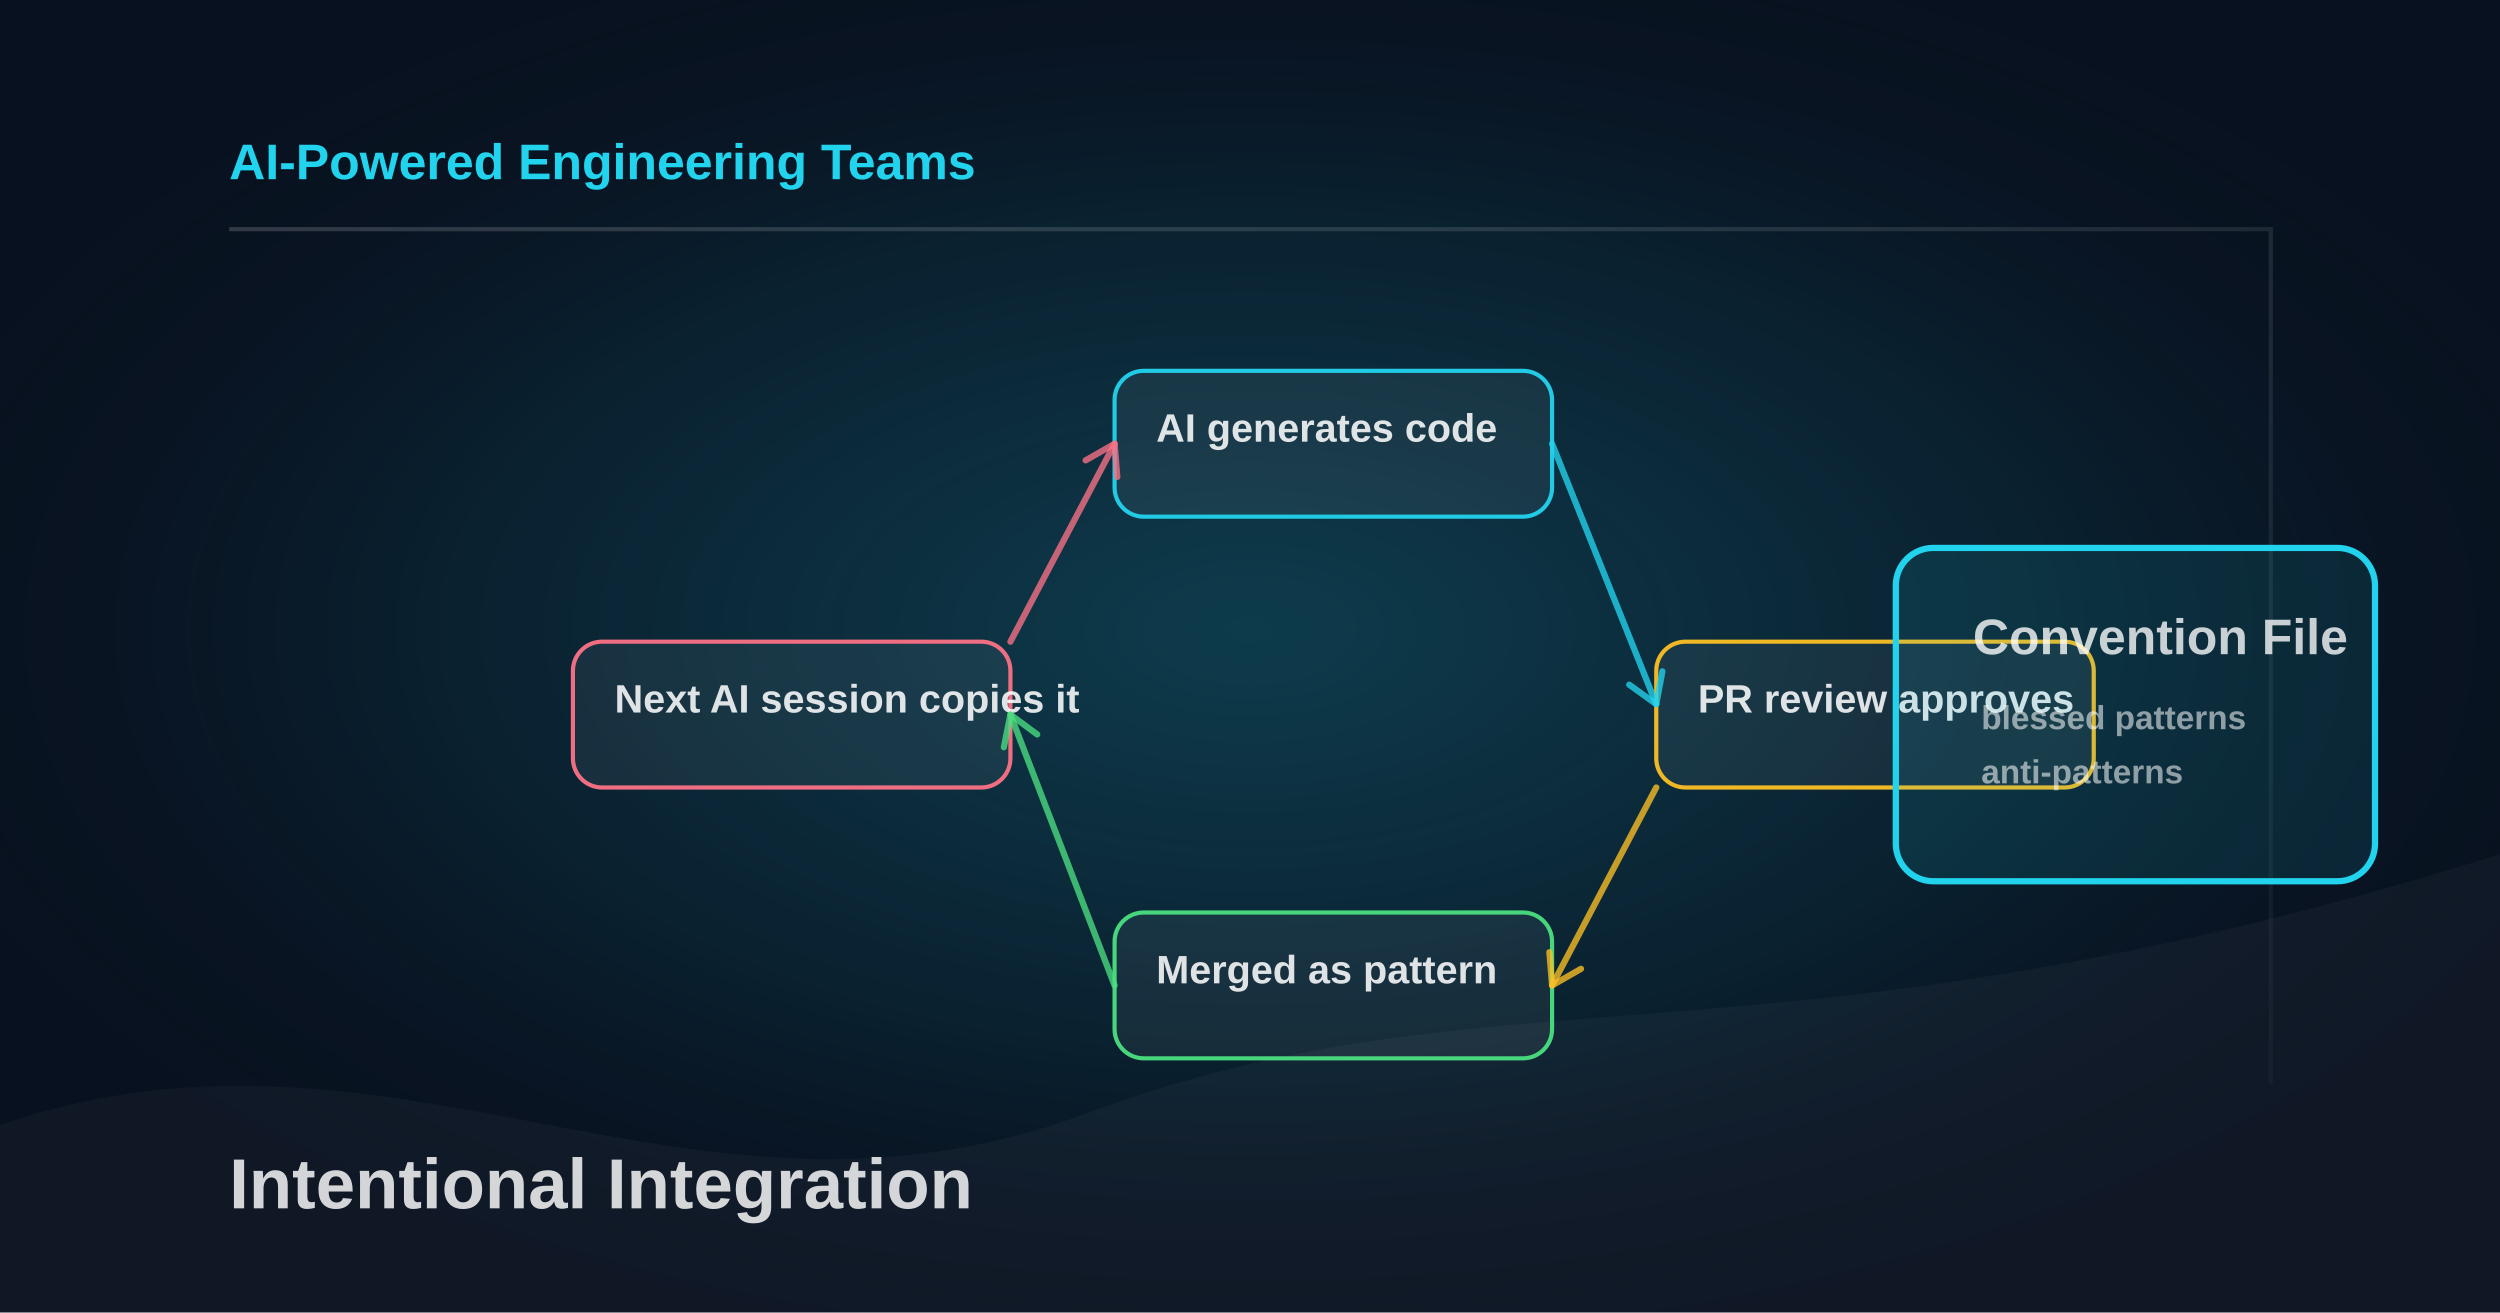
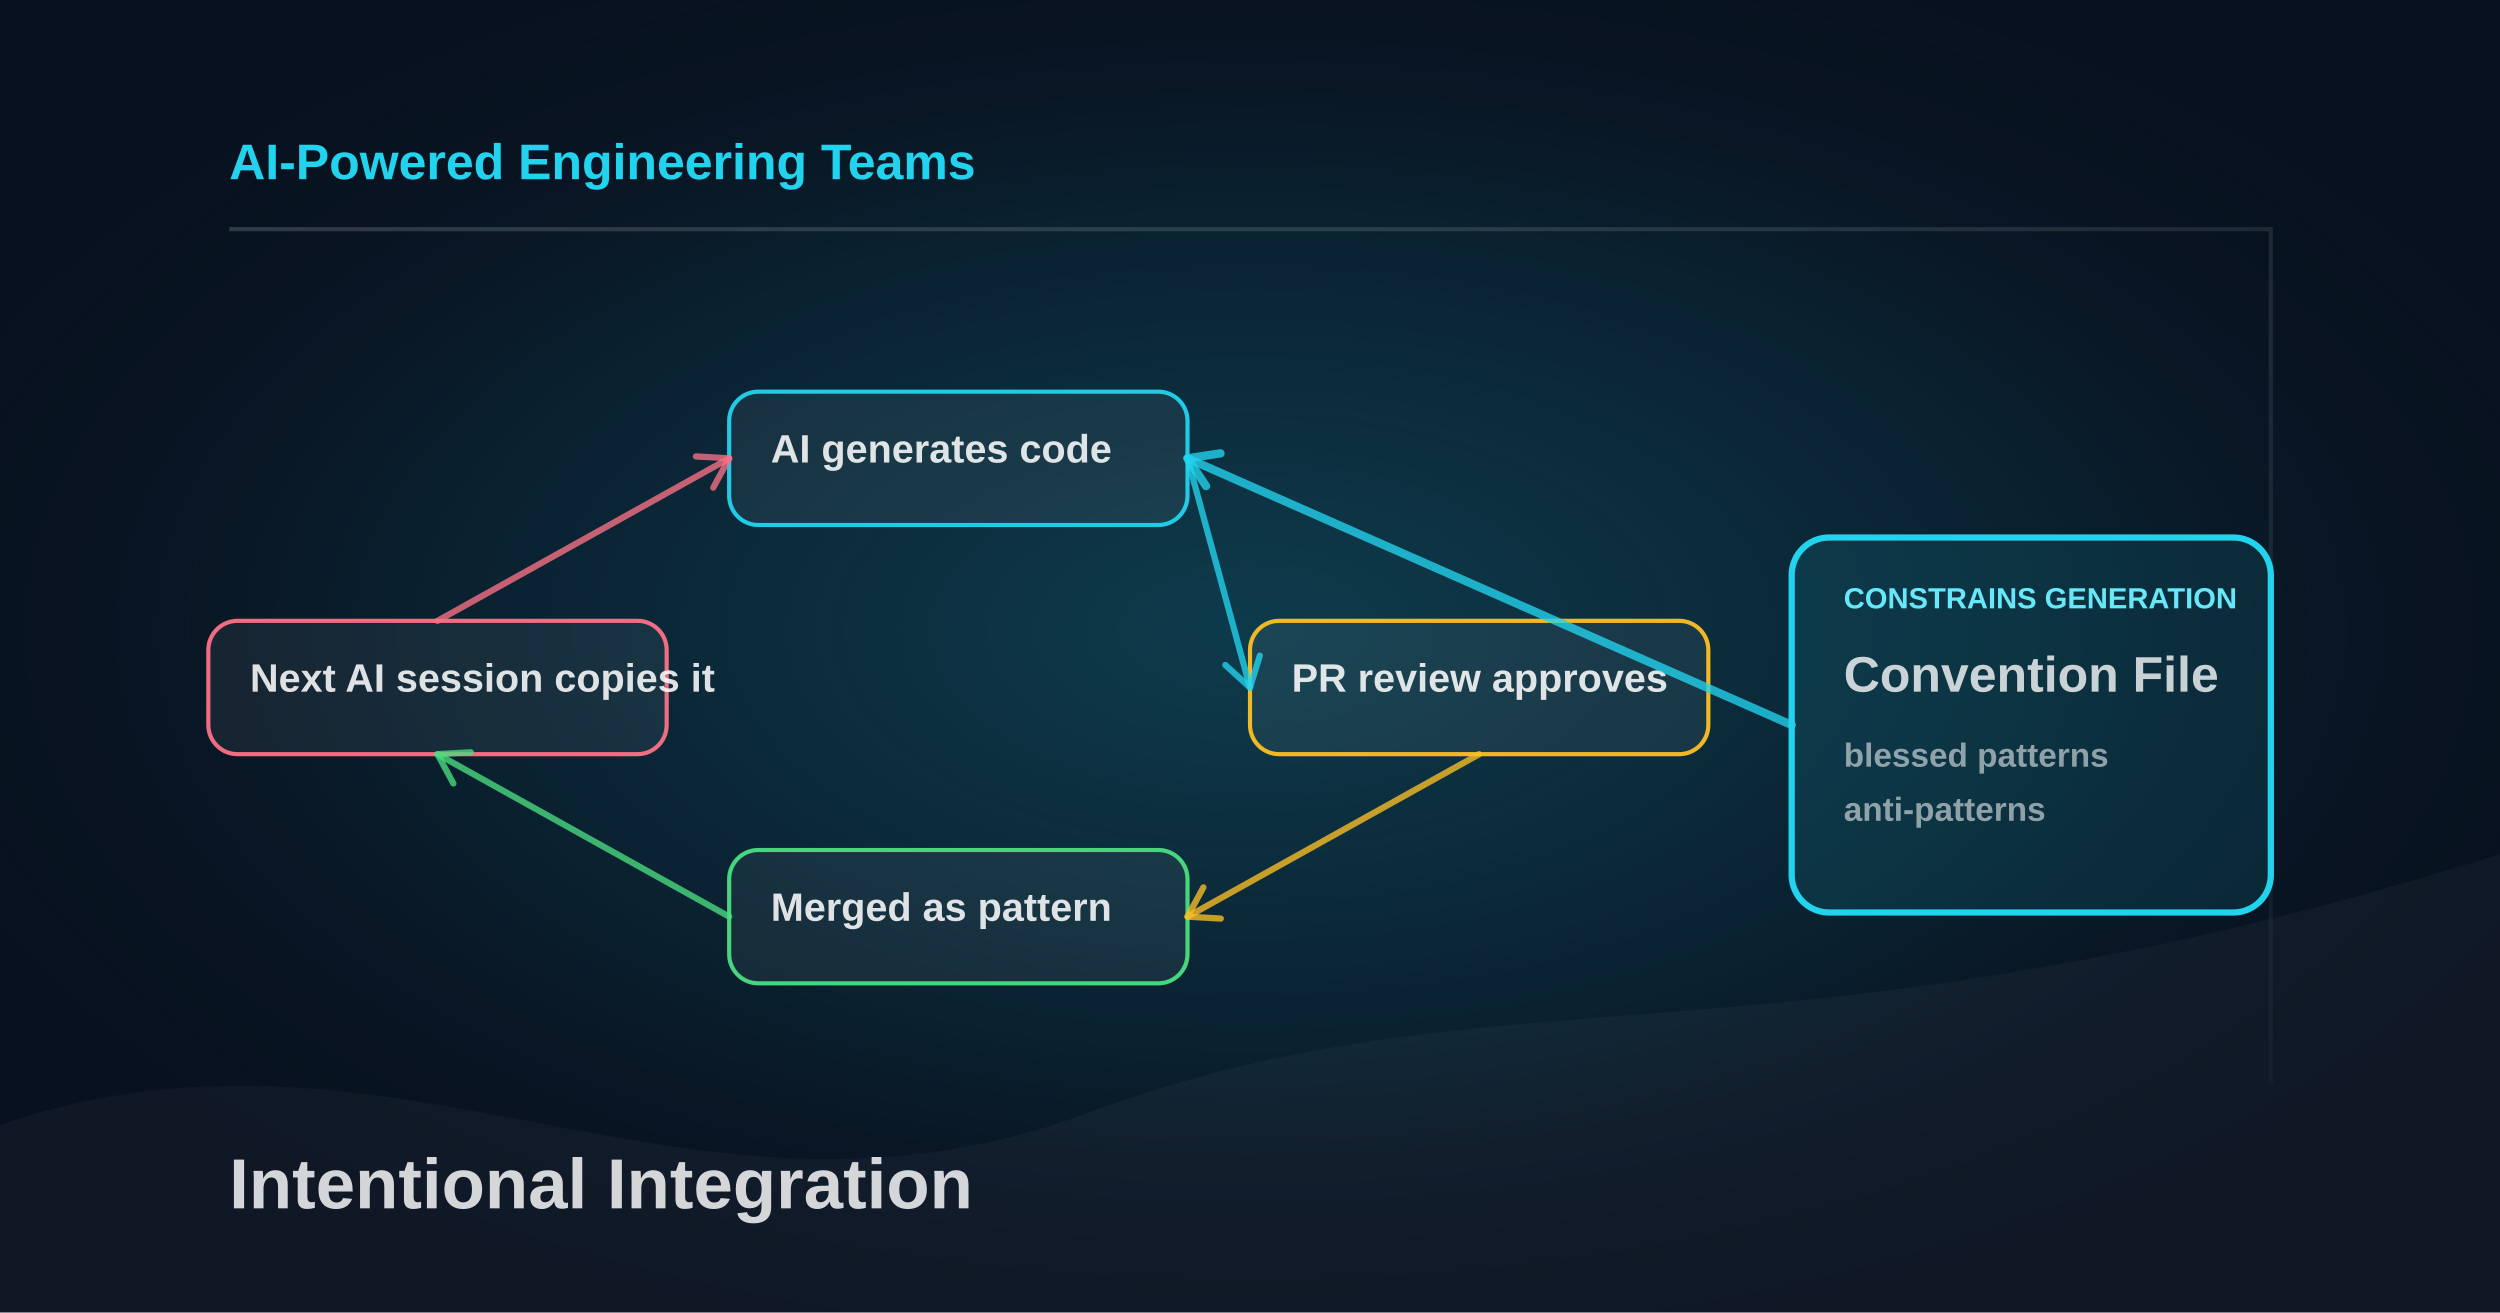
<svg xmlns="http://www.w3.org/2000/svg" width="1200" height="630" viewBox="0 0 1200 630" role="img" aria-label="AI coding integration guarded by conventions, review, and architecture boundaries.">
  <style>
    :root { --accent: #22d3ee; --muted: rgba(255,255,255,0.28); }
    svg { font-family: "DM Sans", Arial, sans-serif; }
  </style>
  <defs>
    <radialGradient id="glow" cx="50%" cy="48%" r="58%">
      <stop offset="0%" stop-color="#22d3ee" stop-opacity="0.22" />
      <stop offset="55%" stop-color="#22d3ee" stop-opacity="0.08" />
      <stop offset="100%" stop-color="#08111f" stop-opacity="0" />
    </radialGradient>
    <linearGradient id="edge" x1="0" y1="0" x2="1" y2="1">
      <stop offset="0" stop-color="rgba(255,255,255,0.16)" />
      <stop offset="1" stop-color="rgba(255,255,255,0.03)" />
    </linearGradient>
  </defs>
  <rect width="1200" height="630" fill="#08111f" />
  <rect width="1200" height="630" fill="url(#glow)" />
  <path d="M0 540 C190 475 330 605 520 535 C720 460 850 520 1200 410 L1200 630 L0 630Z" fill="rgba(255,255,255,0.035)" />
  <path d="M110 110 H1090 V520" fill="none" stroke="url(#edge)" stroke-width="2" />
  <text x="110" y="86" fill="#22d3ee" font-size="24" font-weight="700" letter-spacing="0">AI-Powered Engineering Teams</text>
  <text x="110" y="580" fill="rgba(255,255,255,0.82)" font-size="34" font-weight="700" letter-spacing="0">Intentional Integration</text>
-   <g transform="translate(205 178)">
-     <rect x="330" y="0" width="210" height="70" rx="14" fill="rgba(255,255,255,0.06)" stroke="#22d3ee" stroke-width="2" opacity="0.95" />
-     <text x="350" y="34" fill="rgba(255,255,255,0.86)" font-size="19" font-weight="700" letter-spacing="0">AI generates code</text>
-     <rect x="590" y="130" width="210" height="70" rx="14" fill="rgba(255,255,255,0.06)" stroke="#fbbf24" stroke-width="2" opacity="0.95" />
-     <text x="610" y="164" fill="rgba(255,255,255,0.86)" font-size="19" font-weight="700" letter-spacing="0">PR review approves</text>
-     <rect x="330" y="260" width="210" height="70" rx="14" fill="rgba(255,255,255,0.06)" stroke="#4ade80" stroke-width="2" opacity="0.95" />
-     <text x="350" y="294" fill="rgba(255,255,255,0.86)" font-size="19" font-weight="700" letter-spacing="0">Merged as pattern</text>
-     <rect x="70" y="130" width="210" height="70" rx="14" fill="rgba(255,255,255,0.06)" stroke="#fb7185" stroke-width="2" opacity="0.95" />
-     <text x="90" y="164" fill="rgba(255,255,255,0.86)" font-size="19" font-weight="700" letter-spacing="0">Next AI session copies it</text>
-     <line x1="540" y1="35" x2="590" y2="160" stroke="#22d3ee" stroke-width="3" stroke-linecap="round" opacity="0.78" />
-     <polyline points="577.023,150.641 590,160 592.943,144.273" fill="none" stroke="#22d3ee" stroke-width="3" stroke-linecap="round" stroke-linejoin="round" opacity="0.78" />
-     <line x1="590" y1="200" x2="540" y2="295" stroke="#fbbf24" stroke-width="3" stroke-linecap="round" opacity="0.78" />
-     <polyline points="538.705,279.052 540,295 553.878,287.038" fill="none" stroke="#fbbf24" stroke-width="3" stroke-linecap="round" stroke-linejoin="round" opacity="0.78" />
-     <line x1="330" y1="295" x2="280" y2="165" stroke="#4ade80" stroke-width="3" stroke-linecap="round" opacity="0.78" />
-     <polyline points="292.851,174.531 280,165 276.848,180.686" fill="none" stroke="#4ade80" stroke-width="3" stroke-linecap="round" stroke-linejoin="round" opacity="0.78" />
-     <line x1="280" y1="130" x2="330" y2="35" stroke="#fb7185" stroke-width="3" stroke-linecap="round" opacity="0.78" />
-     <polyline points="331.295,50.948 330,35 316.122,42.962" fill="none" stroke="#fb7185" stroke-width="3" stroke-linecap="round" stroke-linejoin="round" opacity="0.78" />
-     <rect x="705" y="85" width="230" height="160" rx="18" fill="rgba(34,211,238,0.1)" stroke="#22d3ee" stroke-width="3" />
-     <text x="742" y="136" fill="rgba(255,255,255,0.78)" font-size="24" font-weight="700" letter-spacing="0">Convention File</text>
-     <text x="746" y="172" fill="rgba(255,255,255,0.54)" font-size="16" font-weight="700" letter-spacing="0">blessed patterns</text>
-     <text x="746" y="198" fill="rgba(255,255,255,0.54)" font-size="16" font-weight="700" letter-spacing="0">anti-patterns</text>
+   <g transform="translate(100 188)">
+     <rect x="250" y="0" width="220" height="64" rx="14" fill="rgba(255,255,255,0.06)" stroke="#22d3ee" stroke-width="2" opacity="0.95" />
+     <text x="270" y="34" fill="rgba(255,255,255,0.86)" font-size="19" font-weight="700" letter-spacing="0">AI generates code</text>
+     <rect x="500" y="110" width="220" height="64" rx="14" fill="rgba(255,255,255,0.06)" stroke="#fbbf24" stroke-width="2" opacity="0.95" />
+     <text x="520" y="144" fill="rgba(255,255,255,0.86)" font-size="19" font-weight="700" letter-spacing="0">PR review approves</text>
+     <rect x="250" y="220" width="220" height="64" rx="14" fill="rgba(255,255,255,0.06)" stroke="#4ade80" stroke-width="2" opacity="0.95" />
+     <text x="270" y="254" fill="rgba(255,255,255,0.86)" font-size="19" font-weight="700" letter-spacing="0">Merged as pattern</text>
+     <rect x="0" y="110" width="220" height="64" rx="14" fill="rgba(255,255,255,0.06)" stroke="#fb7185" stroke-width="2" opacity="0.95" />
+     <text x="20" y="144" fill="rgba(255,255,255,0.86)" font-size="19" font-weight="700" letter-spacing="0">Next AI session copies it</text>
+     <line x1="470" y1="32" x2="500" y2="142" stroke="#22d3ee" stroke-width="3" stroke-linecap="round" opacity="0.78" />
+     <polyline points="488.174,131.223 500,142 504.717,126.711" fill="none" stroke="#22d3ee" stroke-width="3" stroke-linecap="round" stroke-linejoin="round" opacity="0.78" />
+     <line x1="610" y1="174" x2="470" y2="252" stroke="#fbbf24" stroke-width="3" stroke-linecap="round" opacity="0.78" />
+     <polyline points="477.629,237.936 470,252 485.974,252.914" fill="none" stroke="#fbbf24" stroke-width="3" stroke-linecap="round" stroke-linejoin="round" opacity="0.78" />
+     <line x1="250" y1="252" x2="110" y2="174" stroke="#4ade80" stroke-width="3" stroke-linecap="round" opacity="0.78" />
+     <polyline points="125.974,173.086 110,174 117.629,188.064" fill="none" stroke="#4ade80" stroke-width="3" stroke-linecap="round" stroke-linejoin="round" opacity="0.78" />
+     <line x1="110" y1="110" x2="250" y2="32" stroke="#fb7185" stroke-width="3" stroke-linecap="round" opacity="0.78" />
+     <polyline points="242.371,46.064 250,32 234.026,31.086" fill="none" stroke="#fb7185" stroke-width="3" stroke-linecap="round" stroke-linejoin="round" opacity="0.78" />
+     <rect x="760" y="70" width="230" height="180" rx="18" fill="rgba(34,211,238,0.1)" stroke="#22d3ee" stroke-width="3" />
+     <text x="785" y="104" fill="#67e8f9" font-size="14" font-weight="700" letter-spacing="0">CONSTRAINS GENERATION</text>
+     <text x="785" y="144" fill="rgba(255,255,255,0.78)" font-size="24" font-weight="700" letter-spacing="0">Convention File</text>
+     <text x="785" y="180" fill="rgba(255,255,255,0.54)" font-size="16" font-weight="700" letter-spacing="0">blessed patterns</text>
+     <text x="785" y="206" fill="rgba(255,255,255,0.54)" font-size="16" font-weight="700" letter-spacing="0">anti-patterns</text>
+     <line x1="760" y1="160" x2="470" y2="32" stroke="#22d3ee" stroke-width="4" stroke-linecap="round" opacity="0.78" />
+     <polyline points="485.821,29.612 470,32 478.897,45.298" fill="none" stroke="#22d3ee" stroke-width="4" stroke-linecap="round" stroke-linejoin="round" opacity="0.78" />
  </g>
</svg>
